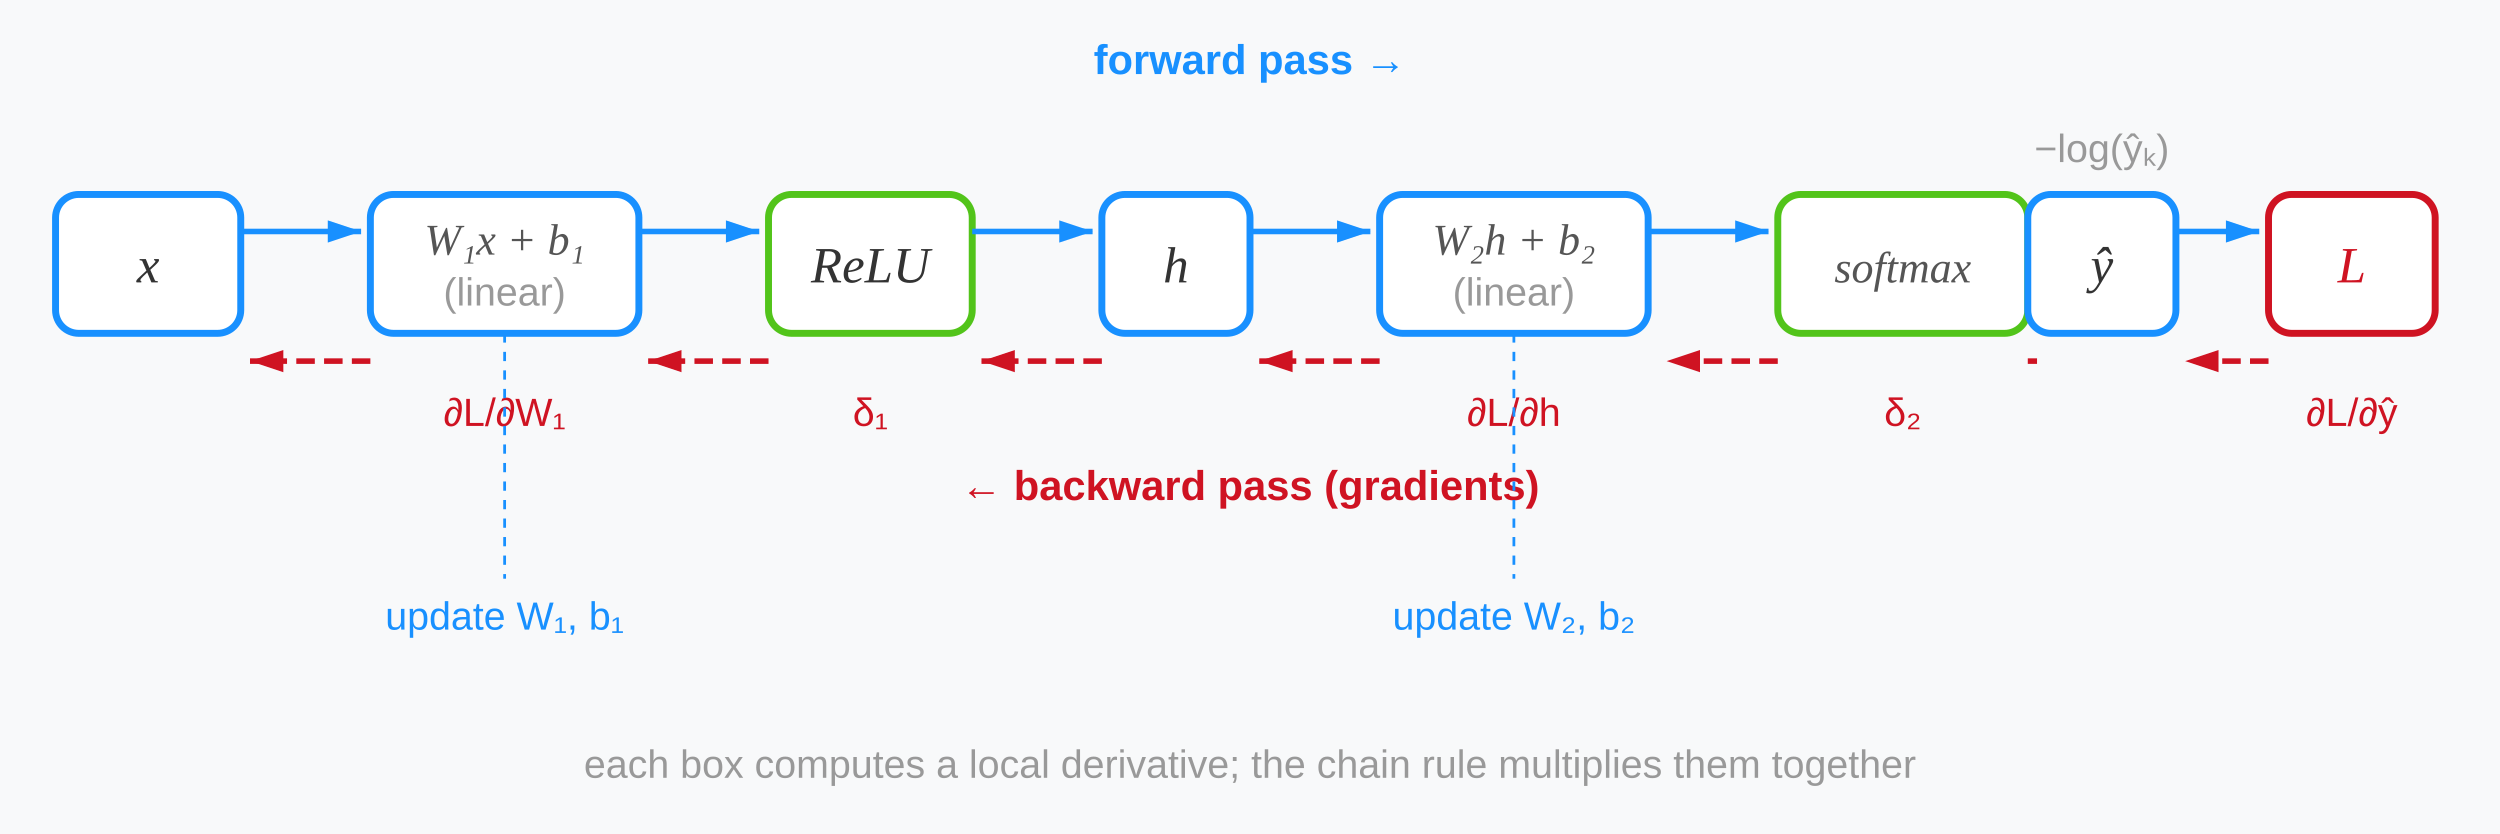
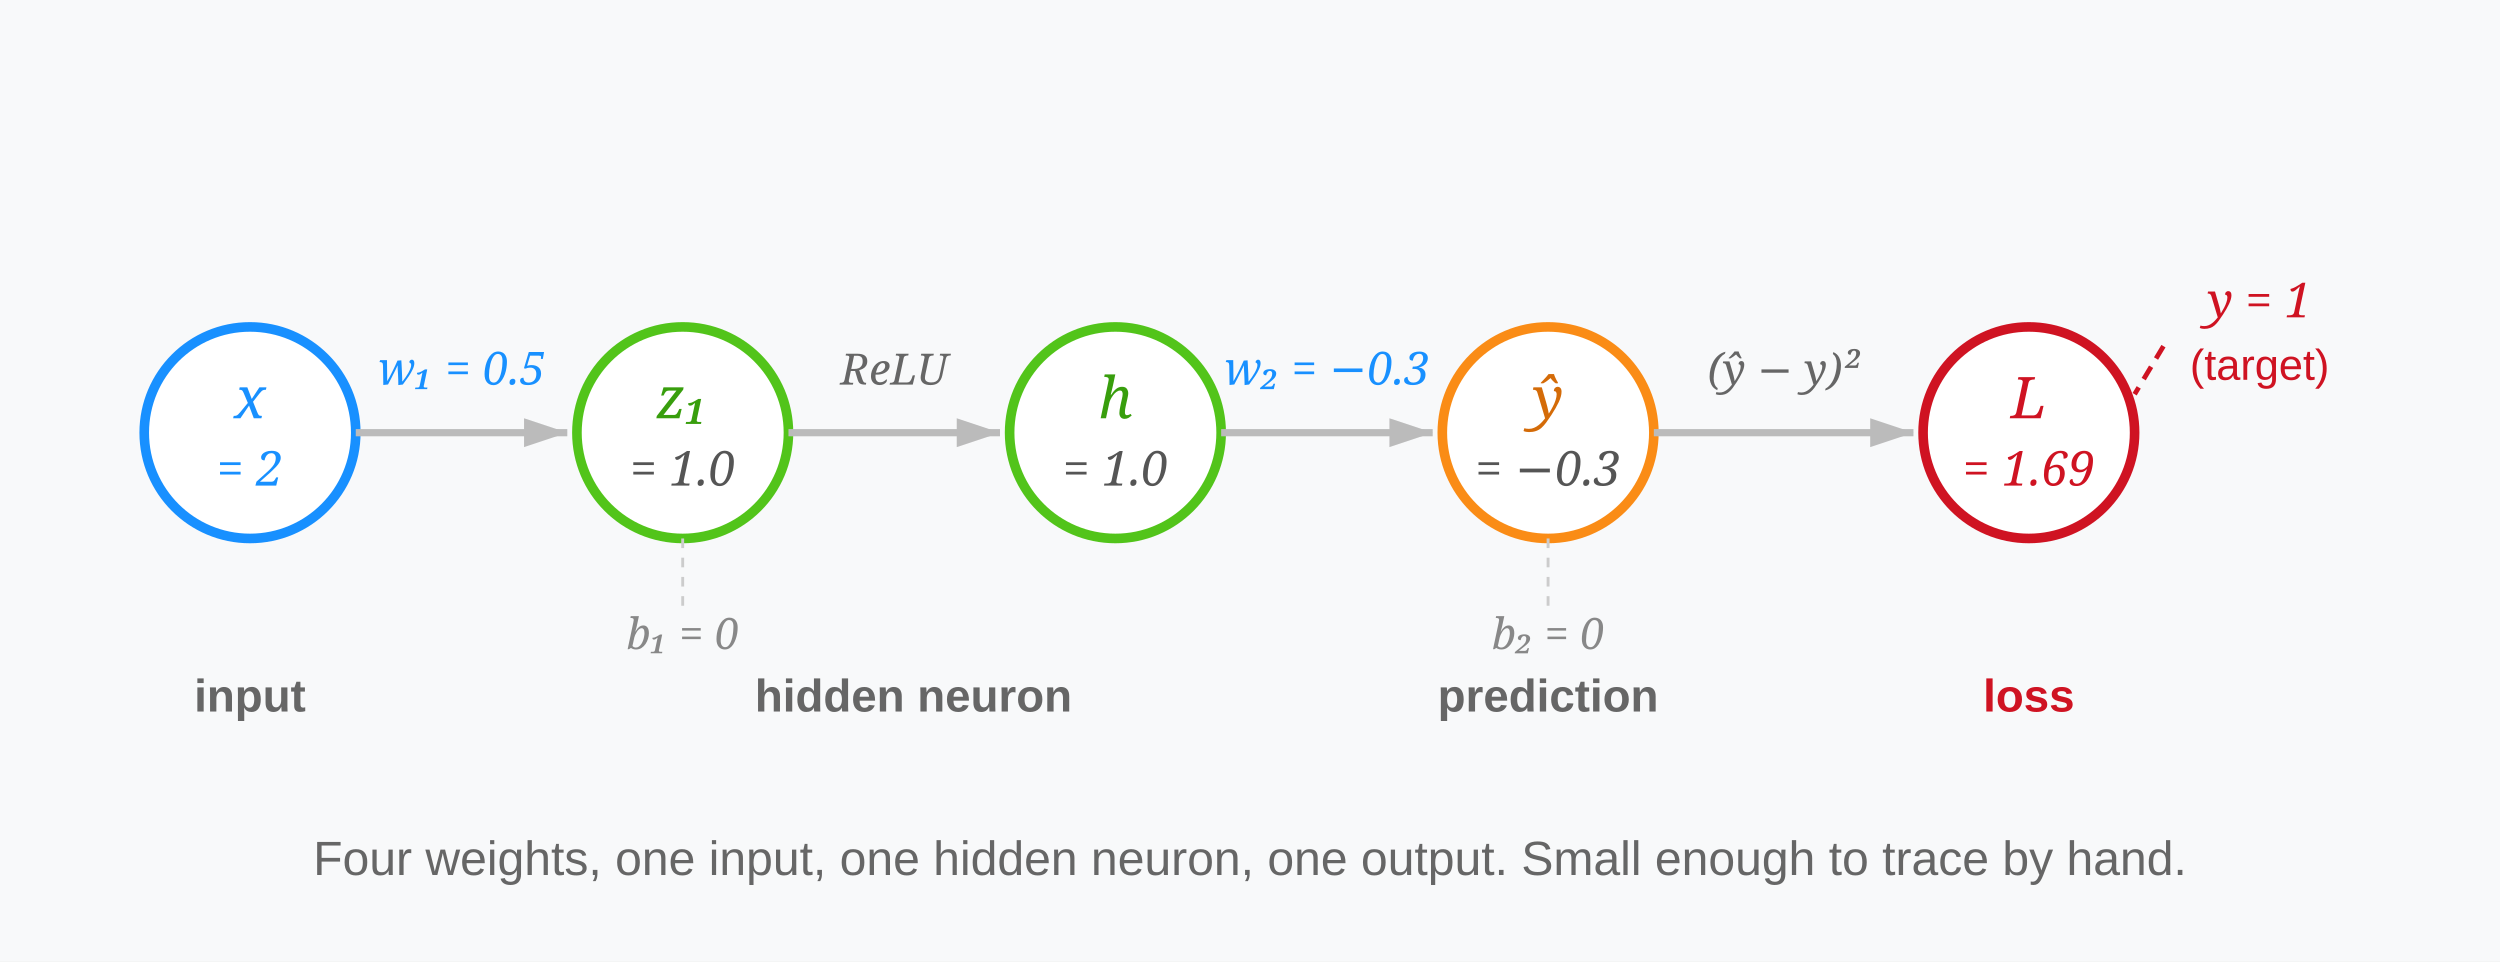
- <svg xmlns="http://www.w3.org/2000/svg" viewBox="0 0 540 180">
+ <svg xmlns="http://www.w3.org/2000/svg" viewBox="0 0 520 200">
  <style>
    .bg { fill: #f8f9fa; }
-     .box { fill: #fff; stroke: #1890ff; stroke-width: 1.5; rx: 5; }
-     .box-loss { fill: #fff; stroke: #cf1322; stroke-width: 1.5; rx: 5; }
-     .box-act { fill: #fff; stroke: #52c41a; stroke-width: 1.5; rx: 5; }
-     .label { font-family: 'Georgia', 'Times New Roman', serif; font-size: 11px; fill: #333; font-style: italic; text-anchor: middle; }
-     .label-sm { font-family: 'Georgia', 'Times New Roman', serif; font-size: 9.5px; fill: #555; font-style: italic; text-anchor: middle; }
-     .anno { font-family: 'Arial', sans-serif; font-size: 8.5px; fill: #999; text-anchor: middle; }
-     .anno-fwd { font-family: 'Arial', sans-serif; font-size: 9px; fill: #1890ff; font-weight: bold; text-anchor: middle; }
-     .anno-bwd { font-family: 'Arial', sans-serif; font-size: 9px; fill: #cf1322; font-weight: bold; text-anchor: middle; }
-     .fwd { stroke: #1890ff; stroke-width: 1.2; fill: none; }
-     .bwd { stroke: #cf1322; stroke-width: 1.2; fill: none; stroke-dasharray: 4,2; }
+     .node { fill: #fff; stroke-width: 2; }
+     .node-in { stroke: #1890ff; }
+     .node-h { stroke: #52c41a; }
+     .node-out { stroke: #fa8c16; }
+     .node-loss { stroke: #cf1322; }
+     .label { font-family: 'Georgia', serif; font-size: 12px; fill: #333; font-style: italic; text-anchor: middle; }
+     .val { font-family: 'Georgia', serif; font-size: 10px; fill: #555; font-style: italic; text-anchor: middle; }
+     .weight { font-family: 'Georgia', serif; font-size: 9.5px; fill: #1890ff; font-style: italic; text-anchor: middle; }
+     .bias { font-family: 'Georgia', serif; font-size: 9px; fill: #888; font-style: italic; text-anchor: middle; }
+     .op { font-family: 'Georgia', serif; font-size: 9px; fill: #666; font-style: italic; text-anchor: middle; }
+     .anno { font-family: 'Arial', sans-serif; font-size: 9px; fill: #999; text-anchor: middle; }
+     .anno-b { font-family: 'Arial', sans-serif; font-size: 9.5px; fill: #666; font-weight: bold; text-anchor: middle; }
+     .conn { stroke: #bbb; stroke-width: 1.5; fill: none; }
+     .target-line { stroke: #cf1322; stroke-width: 1; stroke-dasharray: 3,2; fill: none; }
  </style>
  <defs>
-     <marker id="arr-fwd" markerWidth="6" markerHeight="4" refX="6" refY="2" orient="auto">
-       <path d="M0,0 L6,2 L0,4 Z" fill="#1890ff" />
-     </marker>
-     <marker id="arr-bwd" markerWidth="6" markerHeight="4" refX="6" refY="2" orient="auto">
-       <path d="M0,0 L6,2 L0,4 Z" fill="#cf1322" />
+     <marker id="arr" markerWidth="6" markerHeight="4" refX="6" refY="2" orient="auto">
+       <path d="M0,0 L6,2 L0,4 Z" fill="#bbb" />
    </marker>
  </defs>
-   <rect width="540" height="185" class="bg" />
-   <text x="270" y="16" class="anno-fwd">forward pass →</text>
-   <rect x="12" y="42" width="40" height="30" class="box" />
-   <text x="32" y="61" class="label">x</text>
-   <rect x="80" y="42" width="58" height="30" class="box" />
-   <text x="109" y="55" class="label-sm">W₁x + b₁</text>
-   <text x="109" y="66" class="anno">(linear)</text>
-   <rect x="166" y="42" width="44" height="30" class="box-act" />
-   <text x="188" y="61" class="label">ReLU</text>
-   <rect x="238" y="42" width="32" height="30" class="box" />
-   <text x="254" y="61" class="label">h</text>
-   <rect x="298" y="42" width="58" height="30" class="box" />
-   <text x="327" y="55" class="label-sm">W₂h + b₂</text>
-   <text x="327" y="66" class="anno">(linear)</text>
-   <rect x="384" y="42" width="54" height="30" class="box-act" />
-   <text x="411" y="61" class="label-sm">softmax</text>
-   <rect x="438" y="42" width="32" height="30" class="box" />
-   <text x="454" y="61" class="label">ŷ</text>
-   <rect x="490" y="42" width="36" height="30" class="box-loss" />
-   <text x="508" y="61" class="label" style="fill:#cf1322">L</text>
-   <line x1="52" y1="50" x2="78" y2="50" class="fwd" marker-end="url(#arr-fwd)" />
-   <line x1="138" y1="50" x2="164" y2="50" class="fwd" marker-end="url(#arr-fwd)" />
-   <line x1="210" y1="50" x2="236" y2="50" class="fwd" marker-end="url(#arr-fwd)" />
-   <line x1="270" y1="50" x2="296" y2="50" class="fwd" marker-end="url(#arr-fwd)" />
-   <line x1="356" y1="50" x2="382" y2="50" class="fwd" marker-end="url(#arr-fwd)" />
-   <line x1="438" y1="50" x2="438" y2="50" class="fwd" />
-   <line x1="470" y1="50" x2="488" y2="50" class="fwd" marker-end="url(#arr-fwd)" />
-   <text x="270" y="108" class="anno-bwd">← backward pass (gradients)</text>
-   <line x1="490" y1="78" x2="472" y2="78" class="bwd" marker-end="url(#arr-bwd)" />
-   <line x1="438" y1="78" x2="440" y2="78" class="bwd" />
-   <line x1="384" y1="78" x2="360" y2="78" class="bwd" marker-end="url(#arr-bwd)" />
-   <line x1="298" y1="78" x2="272" y2="78" class="bwd" marker-end="url(#arr-bwd)" />
-   <line x1="238" y1="78" x2="212" y2="78" class="bwd" marker-end="url(#arr-bwd)" />
-   <line x1="166" y1="78" x2="140" y2="78" class="bwd" marker-end="url(#arr-bwd)" />
-   <line x1="80" y1="78" x2="54" y2="78" class="bwd" marker-end="url(#arr-bwd)" />
-   <text x="508" y="92" class="anno" style="fill:#cf1322">∂L/∂ŷ</text>
-   <text x="411" y="92" class="anno" style="fill:#cf1322">δ₂</text>
-   <text x="327" y="92" class="anno" style="fill:#cf1322">∂L/∂h</text>
-   <text x="188" y="92" class="anno" style="fill:#cf1322">δ₁</text>
-   <text x="109" y="92" class="anno" style="fill:#cf1322">∂L/∂W₁</text>
-   <line x1="438" y1="57" x2="438" y2="57" class="fwd" />
-   <line x1="109" y1="72" x2="109" y2="125" stroke="#1890ff" stroke-width="0.6" stroke-dasharray="2,2" />
-   <text x="109" y="136" class="anno" style="fill:#1890ff">update W₁, b₁</text>
-   <line x1="327" y1="72" x2="327" y2="125" stroke="#1890ff" stroke-width="0.6" stroke-dasharray="2,2" />
-   <text x="327" y="136" class="anno" style="fill:#1890ff">update W₂, b₂</text>
-   <text x="270" y="168" class="anno">each box computes a local derivative; the chain rule multiplies them together</text>
-   <text x="454" y="35" class="anno">−log(ŷₖ)</text>
+   <rect width="520" height="200" class="bg" />
+   <circle cx="52" cy="90" r="22" class="node node-in" />
+   <text x="52" y="87" class="label" style="fill:#1890ff">x</text>
+   <text x="52" y="101" class="val" style="fill:#1890ff">= 2</text>
+   <text x="52" y="148" class="anno-b">input</text>
+   <line x1="74" y1="90" x2="118" y2="90" class="conn" marker-end="url(#arr)" />
+   <text x="96" y="80" class="weight">w₁ = 0.5</text>
+   <circle cx="142" cy="90" r="22" class="node node-h" />
+   <text x="142" y="87" class="label" style="fill:#389e0d">z₁</text>
+   <text x="142" y="101" class="val">= 1.0</text>
+   <text x="142" y="135" class="bias">b₁ = 0</text>
+   <line x1="142" y1="112" x2="142" y2="127" stroke="#ccc" stroke-width="0.6" stroke-dasharray="2,2" />
+   <line x1="164" y1="90" x2="208" y2="90" class="conn" marker-end="url(#arr)" />
+   <text x="186" y="80" class="op">ReLU</text>
+   <circle cx="232" cy="90" r="22" class="node node-h" />
+   <text x="232" y="87" class="label" style="fill:#389e0d">h</text>
+   <text x="232" y="101" class="val">= 1.0</text>
+   <text x="190" y="148" class="anno-b">hidden neuron</text>
+   <line x1="254" y1="90" x2="298" y2="90" class="conn" marker-end="url(#arr)" />
+   <text x="276" y="80" class="weight">w₂ = −0.3</text>
+   <circle cx="322" cy="90" r="22" class="node node-out" />
+   <text x="322" y="87" class="label" style="fill:#d46b08">ŷ</text>
+   <text x="322" y="101" class="val">= −0.3</text>
+   <text x="322" y="148" class="anno-b">prediction</text>
+   <text x="322" y="135" class="bias">b₂ = 0</text>
+   <line x1="322" y1="112" x2="322" y2="127" stroke="#ccc" stroke-width="0.6" stroke-dasharray="2,2" />
+   <line x1="344" y1="90" x2="398" y2="90" class="conn" marker-end="url(#arr)" />
+   <text x="371" y="80" class="op">(ŷ − y)²</text>
+   <circle cx="422" cy="90" r="22" class="node node-loss" />
+   <text x="422" y="87" class="label" style="fill:#cf1322">L</text>
+   <text x="422" y="101" class="val" style="fill:#cf1322">= 1.69</text>
+   <text x="422" y="148" class="anno-b" style="fill:#cf1322">loss</text>
+   <text x="470" y="66" class="val" style="fill:#cf1322">y = 1</text>
+   <text x="470" y="79" class="anno" style="fill:#cf1322">(target)</text>
+   <line x1="450" y1="72" x2="444" y2="82" class="target-line" />
+   <text x="260" y="182" class="anno" style="font-size:10px;fill:#666">Four weights, one input, one hidden neuron, one output. Small enough to trace by hand.</text>
</svg>
